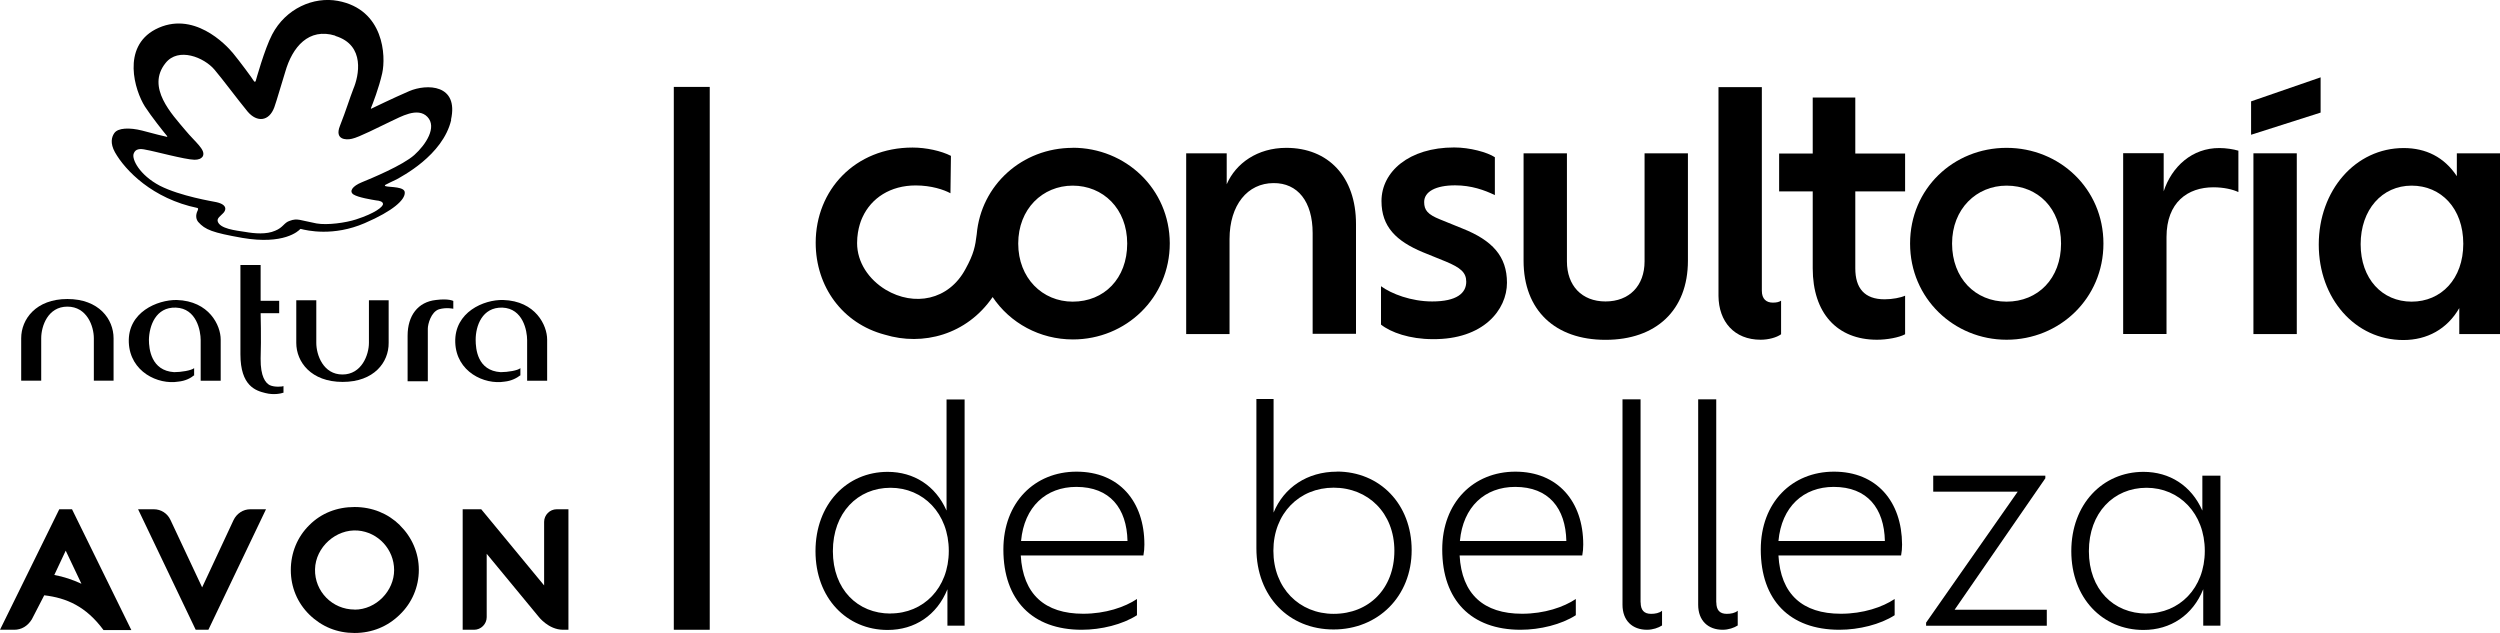
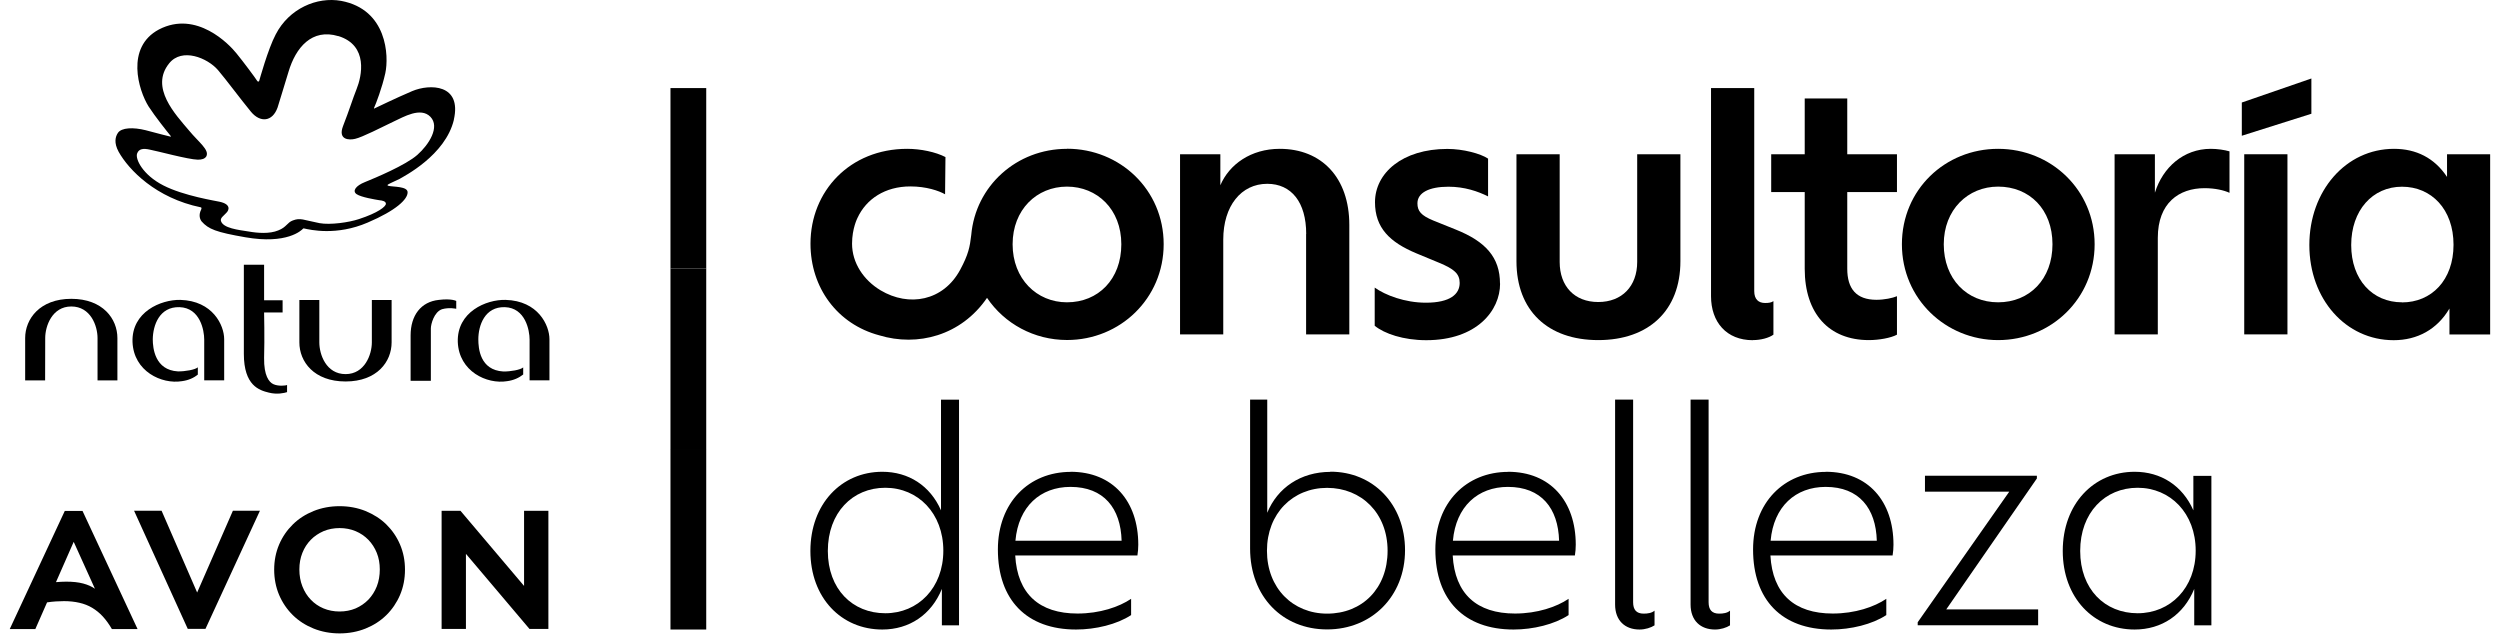
- <svg xmlns="http://www.w3.org/2000/svg" id="Camada_2" fill="none" width="256.01" height="64.82" viewBox="0 0 256.01 64.82">
-   <g id="Camada_1-2">
-     <path d="m20.04,64.49l-5.9-12.34h1.61c.73,0,1.39.41,1.71,1.1l3.24,6.9,3.22-6.9c.32-.66.98-1.1,1.71-1.1h1.61l-5.9,12.34h-1.3Z" fill="#000" />
-     <path d="m7.39,52.15h-1.32l-6.07,12.34h1.46c.73,0,1.37-.37,1.8-1.07l1.27-2.46c2.27.27,4.27,1.12,6.07,3.56h2.85l-6.07-12.36h0Zm-.66,4.24l1.61,3.39c-.88-.41-1.83-.73-2.78-.9,0,0,1.17-2.49,1.17-2.49Z" fill="#000" />
-     <path d="m57.01,52.15c-.71,0-1.29.59-1.29,1.29v6.51l-6.44-7.8h-1.9v12.34h1.17c.71,0,1.29-.59,1.29-1.29v-6.49l5.29,6.41s1.02,1.37,2.54,1.37h.54v-12.34h-1.2Z" fill="#000" />
-     <path d="m36.31,62.42c-2.27,0-4.1-1.85-4.05-4.12s2.15-4.15,4.39-3.97c2.07.17,3.71,1.93,3.71,4.05s-1.83,4.05-4.05,4.05m4.63-8.66c-1.22-1.19-2.83-1.85-4.63-1.85s-3.41.63-4.63,1.85c-1.24,1.22-1.9,2.85-1.9,4.61s.68,3.36,1.9,4.56c1.27,1.24,2.85,1.88,4.63,1.88s3.39-.66,4.63-1.88c1.24-1.19,1.95-2.83,1.95-4.58s-.71-3.36-1.95-4.58" fill="#000" />
-     <path d="m6.9,30.62c3.24,0,4.73,2.07,4.73,4.02v4.34h-2.02v-4.34c0-1.24-.71-3.24-2.71-3.24s-2.68,2-2.68,3.24v4.34h-2.05v-4.34c0-1.95,1.51-4.02,4.73-4.02" fill="#000" />
-     <path d="m35.09,39.11c-3.24,0-4.75-2.05-4.75-4v-4.36h2.05v4.36c0,1.24.71,3.24,2.68,3.24s2.71-2.02,2.71-3.24v-4.36h2.02v4.36c.02,1.98-1.49,4-4.71,4" fill="#000" />
-     <path d="m19.92,38.4c-.41.34-.95.61-1.66.68-2.07.34-4.95-1-5.07-4.02-.12-3.1,2.93-4.36,4.9-4.34,3.34.1,4.51,2.61,4.51,4.05v4.22h-2.05v-4.17c0-.93-.41-3.24-2.54-3.32-2.07-.07-2.73,1.88-2.76,3.29,0,.93.22,3.17,2.58,3.32.73,0,1.76-.17,2.05-.41v.71h.04Z" fill="#000" />
-     <path d="m29.06,40.2c-.27.1-1.02.27-1.88.05-.98-.24-2.56-.71-2.56-3.97v-9.14h2.07v3.66h1.9v1.27h-1.9s.07,2.58,0,4.66c-.02,1.85.51,2.49.93,2.71.51.24,1.32.15,1.41.1v.68h.02v-.02Z" fill="#000" />
-     <path d="m41.74,34.38c0-2.05,1.05-3.46,2.9-3.66,1.32-.17,1.78.1,1.78.1v.8s-.68-.17-1.46.05c-.83.27-1.15,1.54-1.15,1.98v5.39h-2.07v-4.66" fill="#000" />
-     <path d="m53.33,38.4c-.44.34-.98.61-1.66.68-2.07.34-4.95-1-5.05-4.02-.1-3.1,2.93-4.39,4.9-4.34,3.34.1,4.51,2.61,4.51,4.05v4.22h-2.05v-4.17c0-.93-.41-3.24-2.54-3.32-2.07-.05-2.73,1.88-2.73,3.29,0,.93.17,3.17,2.56,3.32.73,0,1.76-.17,2.02-.41v.71h.04Z" fill="#000" />
-     <path d="m34.33,3.65c-2.71-.83-4.39,1.15-5.12,3.71-.63,2.02-.76,2.58-1.12,3.63-.54,1.46-1.78,1.56-2.73.44-1.1-1.34-2.58-3.34-3.39-4.29-1.07-1.27-3.71-2.34-5.02-.68-2,2.49.66,5.24,2.05,6.9.98,1.19,2.12,2,1.76,2.66-.17.24-.44.34-.85.34-.98-.02-4.19-.9-4.95-1.02-.63-.15-1.1-.1-1.27.39-.22.56.59,2.19,2.68,3.29,2.1,1.07,5.46,1.61,5.78,1.68,1.22.27.98.88.68,1.15-.27.29-.61.49-.54.8.2.78,1.85.95,2.83,1.1.95.17,2.17.27,3.05-.12.85-.34.9-.83,1.51-1.02.78-.29,1.05-.05,2.73.27,1.1.2,3.02-.07,4.05-.41,1.95-.63,2.76-1.29,2.76-1.58,0-.24-.34-.34-.71-.37-.41-.07-1.83-.29-2.32-.61-.46-.32-.1-.85.85-1.24,1-.41,4.19-1.73,5.39-2.8,1.19-1.07,2.34-2.85,1.34-3.9s-2.78.02-3.71.44c-1.29.61-3.32,1.66-4.02,1.8-.61.15-1.78.1-1.24-1.29.68-1.73.98-2.78,1.39-3.83.54-1.27,1.27-4.46-1.85-5.41m11.87,8.58c-.85,3.68-5.17,5.85-5.58,6.1-.44.22-.95.44-1.15.56-.07.05-.12.1.02.15.46.12,2,.02,1.95.68,0,.71-1.15,1.83-4.1,3.1-3.22,1.39-5.9.76-6.56.59l-.05.02c-.17.2-1.68,1.63-5.93.9-3.05-.54-3.8-.83-4.51-1.63-.2-.24-.32-.66-.05-1.19.05-.12.05-.2-.02-.24-4.61-.95-7.41-3.85-8.46-5.71-.51-.93-.34-1.56-.07-1.95.37-.56,1.58-.59,2.85-.27,1.41.39,2.19.56,2.49.63.1.05.1,0,.07-.07-.37-.44-1.61-2-2.27-3.02-1.05-1.66-2.39-6.07,1.07-7.9,3.85-2,7.22,1.54,7.97,2.46.66.8,1.98,2.58,2.07,2.76.17.29.24.05.24.05,0,0,.9-3.27,1.68-4.75,1.39-2.66,4.24-3.9,6.73-3.44,4.73.88,4.93,5.66,4.54,7.41-.34,1.51-.98,3.15-1.15,3.56-.02.07,0,.1.07.05.37-.17,2.05-1,3.85-1.78,1.78-.76,5.1-.73,4.27,2.95" fill="#000" />
-     <rect x="69" y="8.9" width="3.68" height="55.59" fill="#000" />
-     <path d="m134.42,23.87v10.31h4.44v-11.24c0-4.85-2.85-7.8-7.14-7.8-2.95,0-5.17,1.58-6.1,3.73v-3.17h-4.15v18.51h4.44v-9.73c0-3.49,1.85-5.73,4.51-5.73,2.46-.02,4,1.88,4,5.12Z" fill="#000" />
-     <path d="m154.32,28.96c0-2.71-1.49-4.34-4.56-5.56l-2.29-.93c-1.27-.51-1.63-.95-1.63-1.78,0-1.07,1.19-1.71,3.17-1.71,1.66,0,3.02.49,4.07,1v-3.88c-.78-.51-2.56-1-4.17-1-4.63,0-7.44,2.49-7.44,5.49,0,2.63,1.51,4.1,4.24,5.24l2.34.95c1.51.63,2.1,1.12,2.1,2.07,0,1.15-.95,2.02-3.49,2.02-2.15,0-4.17-.78-5.24-1.56v3.93c1,.8,2.95,1.49,5.29,1.49,5.19.05,7.61-3,7.61-5.78h0Z" fill="#000" />
-     <path d="m172.85,15.7h-4.44v11.07c0,2.49-1.56,4.1-4,4.1s-3.95-1.63-3.95-4.1v-11.07h-4.44v11c0,5.07,3.22,8.1,8.39,8.1s8.44-3.02,8.44-8.1v-11h0Z" fill="#000" />
-     <path d="m180.29,34.79c.8,0,1.63-.22,2.1-.56v-3.44c-.22.15-.49.2-.85.2-.66,0-1.12-.37-1.12-1.22V8.92h-4.44v21.38c.02,2.63,1.61,4.49,4.32,4.49h-.01Z" fill="#000" />
-     <path d="m195.09,34.23v-3.95c-.44.2-1.29.37-2.1.37-2.07,0-3-1.15-3-3.17v-7.88h5.1v-3.88h-5.1v-5.73h-4.36v5.73h-3.44v3.88h3.44v7.88c0,4.58,2.49,7.31,6.58,7.31,1.02,0,2.24-.22,2.88-.56Z" fill="#000" />
-     <path d="m205.48,34.79c5.44,0,9.92-4.24,9.92-9.85s-4.49-9.8-9.92-9.8-9.88,4.17-9.88,9.8,4.51,9.85,9.88,9.85Zm0-15.78c3.22,0,5.58,2.34,5.58,5.93s-2.37,5.95-5.58,5.95-5.58-2.41-5.58-5.95,2.49-5.93,5.58-5.93Z" fill="#000" />
-     <path d="m221.57,19.62v-3.93h-4.15v18.51h4.44v-9.92c0-3.58,2.19-5.1,4.8-5.1,1.07,0,2,.22,2.56.49v-4.24c-.51-.15-1.27-.27-1.93-.27-2.8-.02-4.9,1.9-5.73,4.46h0Z" fill="#000" />
-     <rect x="230.76" y="15.7" width="4.44" height="18.51" fill="#000" />
-     <path d="m251.59,15.7v2.34c-1.29-1.95-3.17-2.88-5.44-2.88-4.95,0-8.7,4.34-8.7,9.88s3.73,9.78,8.66,9.78c2.44,0,4.49-1.12,5.73-3.27v2.66h4.17V15.7h-4.42Zm-4.63,15.19c-3.02,0-5.22-2.34-5.22-5.88s2.19-6,5.22-6,5.29,2.34,5.29,5.95-2.27,5.93-5.29,5.93Z" fill="#000" />
-     <path d="m109.85,15.14c-5.17,0-9.39,3.8-9.83,8.85-.15,1.22-.29,2-1.15,3.56-1.73,3.22-5.27,3.85-8.17,2.12-1.73-1.05-2.93-2.8-2.93-4.78,0-1.56.54-2.61.56-2.66.9-1.95,2.85-3.24,5.44-3.24,1.61,0,2.9.44,3.56.8l.05-3.83c-1-.51-2.54-.85-3.93-.85-5.88,0-9.92,4.34-9.92,9.75,0,4.51,2.76,8.27,7.07,9.41,3.9,1.19,8.39.02,11.05-3.85,1.78,2.66,4.83,4.34,8.22,4.34,5.44,0,9.92-4.27,9.92-9.85-.02-5.56-4.51-9.78-9.95-9.78h0Zm0,15.75c-3.1,0-5.58-2.41-5.58-5.95s2.49-5.93,5.58-5.93,5.58,2.34,5.58,5.93-2.37,5.95-5.58,5.95Z" fill="#000" />
-     <polygon points="230.52 10.38 237.64 7.92 237.64 11.53 230.52 13.8 230.52 10.38" fill="#000" />
-     <path d="m96.92,52.27c-1.12-2.54-3.34-3.95-6.02-3.95-4.19,0-7.39,3.32-7.39,8.12s3.19,8.07,7.39,8.07c2.78,0,5.05-1.51,6.12-4.17v3.73h1.76v-23.16h-1.85v11.36h-.01Zm-5.73,10.56c-3.36,0-5.9-2.46-5.9-6.39s2.54-6.49,5.9-6.49,5.97,2.63,5.97,6.46-2.61,6.41-5.97,6.41h0Z" fill="#000" />
-     <path d="m110.24,48.3c-4.29,0-7.49,3.15-7.49,7.97,0,5.19,2.97,8.22,8.02,8.22,2,0,4.19-.54,5.66-1.49v-1.66c-1.24.83-3.22,1.51-5.51,1.51-3.93,0-6.17-2-6.39-5.97h12.56c.07-.37.1-.73.1-1.12,0-4.41-2.58-7.46-6.95-7.46Zm-5.68,7.1c.32-3.51,2.56-5.54,5.66-5.54,3.44,0,5.17,2.19,5.24,5.54h-10.9Z" fill="#000" />
-     <path d="m136.91,48.3c-3.05,0-5.44,1.63-6.49,4.19v-11.63h-1.76v15.29c0,4.95,3.34,8.31,7.9,8.31s8-3.39,8-8.12-3.27-8.05-7.66-8.05h.01Zm-.34,14.56c-3.51,0-6.17-2.63-6.17-6.46s2.66-6.46,6.17-6.46,6.22,2.58,6.22,6.46-2.61,6.46-6.22,6.46Z" fill="#000" />
-     <path d="m155.18,48.3c-4.29,0-7.49,3.15-7.49,7.97,0,5.19,2.97,8.22,8.02,8.22,2,0,4.19-.54,5.66-1.49v-1.66c-1.24.83-3.22,1.51-5.51,1.51-3.93,0-6.17-2-6.39-5.97h12.56c.07-.37.1-.73.1-1.12,0-4.41-2.61-7.46-6.95-7.46h0Zm-5.68,7.1c.32-3.51,2.56-5.54,5.66-5.54,3.44,0,5.17,2.19,5.24,5.54h-10.9Z" fill="#000" />
-     <path d="m168,61.69v-20.8h-1.85v21.04c0,1.63,1.02,2.56,2.51,2.56.59,0,1.17-.2,1.54-.44v-1.51c-.27.24-.71.32-1.12.32-.73,0-1.07-.39-1.07-1.17h0Z" fill="#000" />
-     <path d="m175.75,61.69v-20.8h-1.85v21.04c0,1.63,1.02,2.56,2.51,2.56.59,0,1.17-.2,1.54-.44v-1.51c-.27.24-.71.32-1.12.32-.73,0-1.07-.39-1.07-1.17h0Z" fill="#000" />
-     <path d="m187.8,48.3c-4.29,0-7.49,3.15-7.49,7.97,0,5.19,2.97,8.22,8.05,8.22,2,0,4.19-.54,5.66-1.49v-1.66c-1.24.83-3.22,1.51-5.51,1.51-3.93,0-6.17-2-6.39-5.97h12.56c.07-.37.1-.73.1-1.12-.02-4.41-2.61-7.46-6.97-7.46h-.01Zm-5.68,7.1c.32-3.51,2.56-5.54,5.66-5.54,3.44,0,5.17,2.19,5.24,5.54h-10.9Z" fill="#000" />
-     <polygon points="209.45 48.98 209.45 48.71 197.97 48.71 197.97 50.35 206.62 50.35 197.24 63.76 197.24 64.08 209.6 64.08 209.6 62.44 200.16 62.44 209.45 48.98" fill="#000" />
-     <path d="m225.52,52.27c-1.12-2.54-3.34-3.95-6.02-3.95-4.19,0-7.39,3.32-7.39,8.12s3.19,8.07,7.39,8.07c2.78,0,5.05-1.51,6.12-4.17v3.73h1.76v-15.36h-1.85v3.56h0Zm-5.71,10.56c-3.36,0-5.9-2.46-5.9-6.39s2.54-6.49,5.9-6.49,5.97,2.63,5.97,6.46-2.61,6.41-5.97,6.41h0Z" fill="#000" />
+ <svg xmlns="http://www.w3.org/2000/svg" id="b" width="256" height="64.86" viewBox="0 0 256 65.37">
+   <g id="c">
+     <path d="m133.79,24.14v10.37h4.46v-11.3c0-4.87-2.86-7.85-7.18-7.85-2.97,0-5.21,1.6-6.13,3.76v-3.2h-4.16v18.59h4.46v-9.78c0-3.49,1.86-5.76,4.54-5.76,2.49,0,4.02,1.9,4.02,5.17Z" style="fill:#000000;" />
+     <path d="m153.8,29.27c0-2.71-1.49-4.35-4.57-5.58l-2.31-.93c-1.26-.52-1.64-.97-1.64-1.78,0-1.08,1.19-1.71,3.2-1.71,1.67,0,3.05.48,4.09,1v-3.9c-.78-.52-2.57-1-4.2-1-4.65,0-7.47,2.49-7.47,5.5,0,2.64,1.52,4.13,4.28,5.28l2.34.97c1.52.63,2.12,1.12,2.12,2.08,0,1.15-.97,2.04-3.49,2.04-2.16,0-4.2-.78-5.28-1.56v3.94c1,.82,2.97,1.49,5.32,1.49,5.21,0,7.62-3.05,7.62-5.84Z" style="fill:#000000;" />
+     <path d="m172.42,15.92h-4.46v11.12c0,2.49-1.56,4.13-4.02,4.13s-3.98-1.64-3.98-4.13v-11.12h-4.46v11.04c0,5.09,3.23,8.14,8.44,8.14s8.48-3.05,8.48-8.14v-11.04Z" style="fill:#000000;" />
+     <path d="m179.9,35.1c.82,0,1.64-.22,2.12-.56v-3.46c-.22.15-.48.19-.86.19-.67,0-1.12-.37-1.12-1.23V9.09h-4.46v21.48c0,2.68,1.6,4.54,4.31,4.54Z" style="fill:#000000;" />
+     <path d="m194.77,34.55v-3.98c-.45.19-1.3.37-2.12.37-2.08,0-3.01-1.15-3.01-3.2v-7.92h5.13v-3.9h-5.13v-5.76h-4.39v5.76h-3.46v3.9h3.46v7.92c0,4.61,2.49,7.36,6.62,7.36,1.04,0,2.27-.22,2.9-.56Z" style="fill:#000000;" />
+     <path d="m205.21,35.1c5.47,0,9.96-4.28,9.96-9.89s-4.5-9.85-9.96-9.85-9.93,4.2-9.93,9.85,4.54,9.89,9.93,9.89Zm0-15.84c3.23,0,5.61,2.34,5.61,5.95s-2.38,5.99-5.61,5.99-5.61-2.42-5.61-5.99,2.49-5.95,5.61-5.95Z" style="fill:#000000;" />
+     <path d="m221.39,19.86v-3.94h-4.16v18.59h4.46v-9.96c0-3.61,2.19-5.13,4.83-5.13,1.08,0,2.01.22,2.57.48v-4.28c-.52-.15-1.26-.26-1.93-.26-2.83,0-4.95,1.93-5.76,4.5Z" style="fill:#000000;" />
+     <rect x="230.61" y="15.92" width="4.46" height="18.59" style="fill:#000000;" />
+     <path d="m251.54,15.92v2.34c-1.3-1.97-3.2-2.9-5.47-2.9-4.98,0-8.74,4.35-8.74,9.93s3.76,9.82,8.7,9.82c2.45,0,4.5-1.12,5.76-3.27v2.68h4.2V15.92h-4.46Zm-4.65,15.28c-3.05,0-5.24-2.34-5.24-5.91s2.19-6.02,5.24-6.02,5.32,2.34,5.32,5.99-2.27,5.95-5.32,5.95Z" style="fill:#000000;" />
+     <path d="m109.11,15.36c-5.2,0-9.44,3.83-9.88,8.9-.14,1.22-.29,2-1.14,3.58-1.74,3.23-5.29,3.87-8.22,2.12-1.75-1.05-2.94-2.83-2.94-4.81,0-1.58.55-2.63.56-2.66.91-1.96,2.85-3.25,5.46-3.25,1.63,0,2.92.44,3.58.81l.04-3.84c-1-.52-2.55-.85-3.95-.85-5.91,0-9.98,4.36-9.98,9.79,0,4.54,2.77,8.31,7.11,9.46,3.93,1.19,8.43.04,11.11-3.87,1.8,2.67,4.86,4.35,8.26,4.35,5.47,0,9.97-4.28,9.97-9.89s-4.5-9.85-9.97-9.85Zm0,15.84c-3.12,0-5.61-2.42-5.61-5.99s2.49-5.95,5.61-5.95,5.61,2.34,5.61,5.95-2.38,5.99-5.61,5.99Z" style="fill:#000000;" />
+     <polygon points="230.36 10.58 237.54 8.1 237.54 11.74 230.36 14.01 230.36 10.58" style="fill:#000000;" />
+     <path d="m96.11,52.67c-1.12-2.55-3.35-3.98-6.06-3.98-4.22,0-7.42,3.32-7.42,8.17s3.2,8.11,7.42,8.11c2.79,0,5.06-1.52,6.15-4.19v3.76h1.77v-23.29h-1.86v11.43Zm-5.75,10.62c-3.38,0-5.93-2.48-5.93-6.43s2.55-6.52,5.93-6.52,5.99,2.64,5.99,6.49-2.61,6.46-5.99,6.46Z" style="fill:#000000;" />
+     <path d="m109.5,48.7c-4.32,0-7.52,3.17-7.52,8.01,0,5.22,2.98,8.26,8.07,8.26,2.02,0,4.22-.53,5.68-1.49v-1.68c-1.24.84-3.23,1.52-5.53,1.52-3.94,0-6.21-2.02-6.43-5.99h12.61c.06-.37.09-.75.09-1.12,0-4.47-2.61-7.52-6.99-7.52Zm-5.71,7.11c.31-3.54,2.58-5.56,5.68-5.56,3.45,0,5.19,2.21,5.28,5.56h-10.96Z" style="fill:#000000;" />
+     <path d="m136.3,48.7c-3.07,0-5.47,1.65-6.52,4.22v-11.68h-1.77v15.37c0,4.97,3.35,8.35,7.95,8.35s8.04-3.42,8.04-8.17-3.29-8.11-7.7-8.11Zm-.34,14.63c-3.54,0-6.21-2.64-6.21-6.49s2.67-6.49,6.21-6.49,6.24,2.61,6.24,6.49-2.61,6.49-6.24,6.49Z" style="fill:#000000;" />
+     <path d="m154.65,48.7c-4.32,0-7.52,3.17-7.52,8.01,0,5.22,2.98,8.26,8.07,8.26,2.02,0,4.22-.53,5.68-1.49v-1.68c-1.24.84-3.23,1.52-5.53,1.52-3.94,0-6.21-2.02-6.43-5.99h12.61c.06-.37.09-.75.09-1.12,0-4.47-2.61-7.52-6.99-7.52Zm-5.71,7.11c.31-3.54,2.58-5.56,5.68-5.56,3.45,0,5.19,2.21,5.28,5.56h-10.96Z" style="fill:#000000;" />
+     <path d="m167.54,62.14v-20.9h-1.86v21.15c0,1.65,1.02,2.58,2.52,2.58.59,0,1.18-.19,1.55-.43v-1.52c-.28.25-.71.31-1.12.31-.75,0-1.09-.4-1.09-1.18Z" style="fill:#000000;" />
+     <path d="m175.33,62.14v-20.9h-1.86v21.15c0,1.65,1.02,2.58,2.52,2.58.59,0,1.18-.19,1.55-.43v-1.52c-.28.25-.71.31-1.12.31-.75,0-1.09-.4-1.09-1.18Z" style="fill:#000000;" />
+     <path d="m187.44,48.7c-4.32,0-7.52,3.17-7.52,8.01,0,5.22,2.98,8.26,8.07,8.26,2.02,0,4.22-.53,5.68-1.49v-1.68c-1.24.84-3.23,1.52-5.53,1.52-3.94,0-6.21-2.02-6.43-5.99h12.61c.06-.37.09-.75.09-1.12,0-4.47-2.61-7.52-6.99-7.52Zm-5.71,7.11c.31-3.54,2.58-5.56,5.68-5.56,3.45,0,5.19,2.21,5.28,5.56h-10.96Z" style="fill:#000000;" />
+     <polygon points="209.21 49.38 209.21 49.1 197.66 49.1 197.66 50.74 206.36 50.74 196.91 64.22 196.91 64.53 209.34 64.53 209.34 62.89 199.86 62.89 209.21 49.38" style="fill:#000000;" />
+     <path d="m225.36,52.67c-1.12-2.55-3.35-3.98-6.06-3.98-4.22,0-7.42,3.32-7.42,8.17s3.2,8.11,7.42,8.11c2.79,0,5.06-1.52,6.15-4.19v3.76h1.77v-15.43h-1.86v3.57Zm-5.75,10.62c-3.39,0-5.93-2.48-5.93-6.43s2.55-6.52,5.93-6.52,5.99,2.64,5.99,6.49-2.61,6.46-5.99,6.46Z" style="fill:#000000;" />
+     <rect x="68.19" y="46.34" width="3.69" height="18.63" style="fill:#000000;" />
+     <rect x="68.19" y="27.72" width="3.69" height="18.63" style="fill:#000000;" />
+     <rect x="68.19" y="9.09" width="3.69" height="18.63" style="fill:#000000;" />
+     <path d="m6.35,30.84c3.26,0,4.76,2.07,4.76,4.05v4.37h-2.05v-4.37c0-1.26-.71-3.26-2.71-3.26-1.97,0-2.69,2.01-2.69,3.26s-.01,4.37-.01,4.37H1.59v-4.37c0-1.98,1.52-4.05,4.76-4.05" style="fill:#000000;" />
+     <path d="m34.66,39.37c-3.27,0-4.77-2.05-4.77-4.03v-4.38h2.06v4.38c0,1.24.7,3.27,2.71,3.27,1.98,0,2.71-2.03,2.71-3.27v-4.38h2.04v4.38c0,1.98-1.5,4.03-4.75,4.03" style="fill:#000000;" />
+     <path d="m19.42,38.65c-.42.35-.97.6-1.66.69-2.08.34-4.97-1.01-5.09-4.04-.11-3.11,2.94-4.39,4.93-4.35,3.35.09,4.53,2.62,4.53,4.06v4.24h-2.06v-4.21c0-.93-.41-3.27-2.55-3.34-2.08-.06-2.74,1.88-2.76,3.31,0,.92.22,3.19,2.6,3.32.73.01,1.77-.17,2.05-.42v.73Z" style="fill:#000000;" />
+     <path d="m28.62,40.47c-.27.09-1.02.27-1.88.05-.98-.24-2.58-.71-2.58-4v-9.2h2.09v3.67s1.91,0,1.91,0v1.26h-1.91s.06,2.61,0,4.68c-.03,1.86.52,2.51.94,2.71.51.25,1.33.16,1.43.09v.74Z" style="fill:#000000;" />
+     <path d="m41.37,34.62c0-2.06,1.06-3.48,2.92-3.67,1.31-.16,1.79.11,1.79.11v.81s-.7-.17-1.46.04c-.83.28-1.16,1.55-1.16,1.99,0,1.5,0,5.4,0,5.4h-2.09v-4.68" style="fill:#000000;" />
+     <path d="m52.99,38.65c-.43.34-.98.6-1.67.69-2.08.34-4.96-1.01-5.08-4.04-.1-3.11,2.93-4.4,4.93-4.35,3.36.09,4.53,2.62,4.53,4.06v4.24h-2.05v-4.21c0-.93-.42-3.27-2.55-3.34-2.08-.06-2.74,1.89-2.74,3.32,0,.92.16,3.18,2.58,3.32.74.01,1.77-.17,2.05-.42v.73Z" style="fill:#000000;" />
+     <path d="m33.91,3.73c-2.72-.82-4.4,1.16-5.15,3.71-.64,2.04-.77,2.59-1.12,3.66-.53,1.48-1.79,1.58-2.74.44-1.11-1.35-2.59-3.35-3.41-4.31-1.09-1.26-3.72-2.34-5.04-.69-2.01,2.49.65,5.27,2.06,6.94.98,1.19,2.14,2,1.77,2.67-.16.24-.44.33-.87.33-.99-.02-4.21-.9-4.97-1.04-.63-.14-1.11-.1-1.29.39-.23.57.58,2.22,2.69,3.3,2.11,1.09,5.49,1.61,5.81,1.69,1.22.26.99.88.69,1.16-.27.3-.61.5-.55.8.19.78,1.85.95,2.85,1.11.96.17,2.18.26,3.07-.11.86-.33.92-.82,1.51-1.03.79-.3,1.06-.05,2.75.28,1.09.2,3.03-.07,4.07-.42,1.96-.64,2.78-1.29,2.78-1.58,0-.25-.34-.34-.7-.37-.42-.07-1.84-.3-2.32-.62-.47-.32-.1-.87.86-1.25,1.01-.41,4.21-1.74,5.41-2.81,1.21-1.07,2.34-2.88,1.35-3.92-1.01-1.05-2.79.02-3.73.45-1.29.62-3.34,1.67-4.05,1.82-.62.15-1.78.11-1.25-1.3.68-1.74.99-2.8,1.41-3.85.52-1.29,1.25-4.49-1.89-5.46m11.93,8.63c-.87,3.69-5.21,5.87-5.62,6.12-.43.21-.97.44-1.16.56-.08.05-.13.1.03.15.46.12,2,.03,1.97.68,0,.7-1.16,1.85-4.12,3.11-3.23,1.39-5.92.75-6.6.6l-.06.02c-.18.2-1.68,1.64-5.95.9-3.05-.53-3.82-.84-4.53-1.64-.19-.25-.32-.67-.05-1.21.05-.13.06-.21-.02-.24-4.64-.95-7.45-3.87-8.49-5.73-.51-.94-.34-1.56-.08-1.95.37-.56,1.59-.6,2.87-.28,1.42.39,2.21.57,2.51.65.1.04.11,0,.06-.07-.36-.44-1.62-2.02-2.27-3.03-1.05-1.67-2.4-6.11,1.07-7.95,3.87-2.01,7.26,1.54,8,2.47.66.8,1.99,2.59,2.09,2.77.17.29.26.05.26.05,0,0,.9-3.28,1.7-4.78C28.83.88,31.7-.36,34.2.09c4.76.89,4.94,5.69,4.56,7.46-.34,1.53-.97,3.17-1.16,3.58-.03.08,0,.09.06.05.37-.17,2.06-1,3.88-1.78,1.81-.76,5.14-.74,4.29,2.96" style="fill:#000000;" />
+     <path d="m2.65,64.9l1.2-2.73c.31-.05.61-.08.91-.1.29-.02.57-.03.84-.03.58,0,1.11.06,1.59.17.48.11.92.28,1.32.52.4.24.77.54,1.1.9.33.36.64.79.93,1.29h2.65l-5.68-12.19h-1.83l-5.68,12.19h2.65Zm3.95-8.98l2.19,4.84c-.33-.23-.73-.41-1.22-.54-.49-.13-1.07-.19-1.74-.19-.33,0-.68.02-1.06.05l1.83-4.16Zm13.6,8.98l5.62-12.19h-2.79l-3.69,8.44-3.67-8.44h-2.84l5.54,12.19h1.83Zm13.84.47c.96,0,1.86-.17,2.68-.5.82-.33,1.54-.79,2.14-1.38.6-.59,1.08-1.29,1.42-2.09.34-.8.51-1.67.51-2.61s-.17-1.79-.51-2.59c-.34-.8-.82-1.49-1.42-2.08-.6-.59-1.32-1.04-2.14-1.38-.82-.33-1.72-.5-2.68-.5s-1.86.17-2.68.5c-.82.33-1.54.79-2.14,1.38-.6.59-1.08,1.28-1.42,2.08-.34.8-.51,1.67-.51,2.59s.17,1.81.51,2.61c.34.8.82,1.5,1.42,2.09.6.59,1.32,1.05,2.14,1.38.82.33,1.72.5,2.68.5Zm0-2.26c-.6,0-1.16-.11-1.66-.32-.5-.21-.94-.51-1.31-.9-.37-.38-.66-.84-.87-1.38-.21-.53-.31-1.11-.31-1.74s.1-1.18.31-1.71.5-.97.87-1.35c.37-.38.81-.67,1.31-.89.5-.21,1.06-.32,1.66-.32s1.16.11,1.66.32c.5.21.94.51,1.31.89.37.38.66.83.87,1.35s.31,1.09.31,1.71-.1,1.22-.31,1.75c-.21.53-.5.98-.87,1.37-.37.38-.81.68-1.31.9-.5.21-1.06.32-1.66.32Zm10.53-10.39v12.19h2.51v-7.75l6.56,7.75h1.95v-12.19h-2.51v7.75l-6.56-7.75h-1.95Z" style="fill:#000000;" />
  </g>
</svg>
